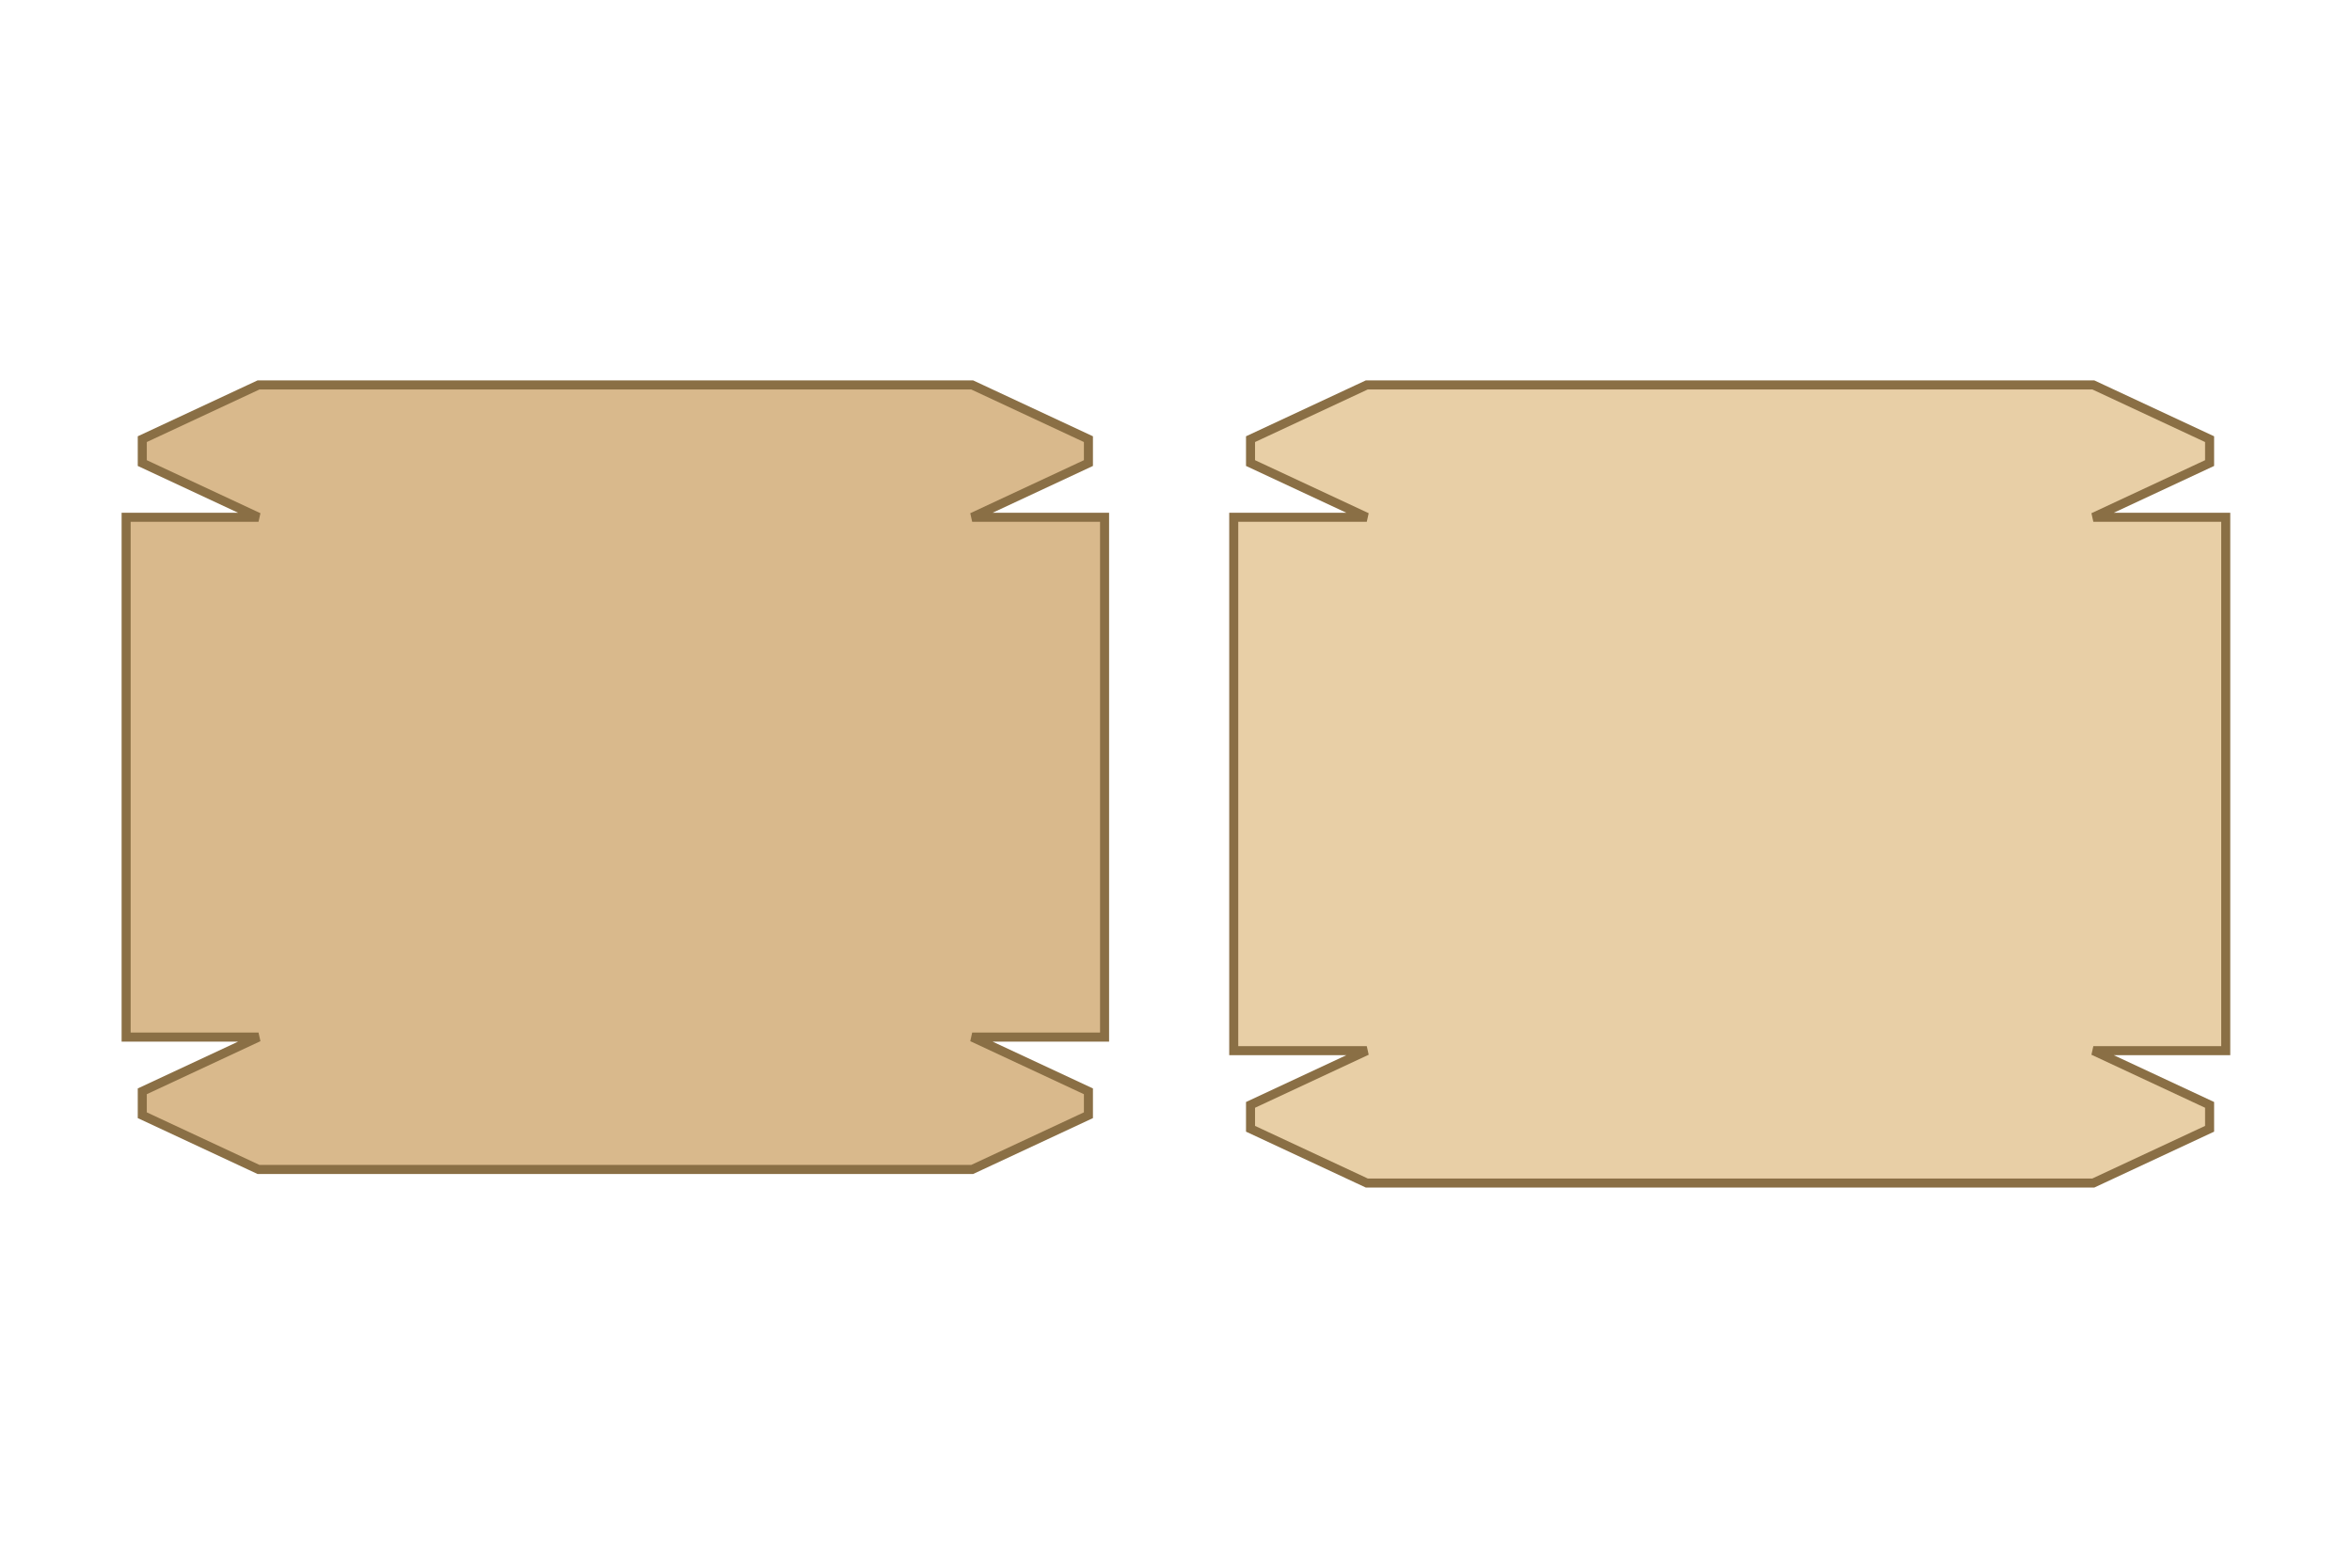
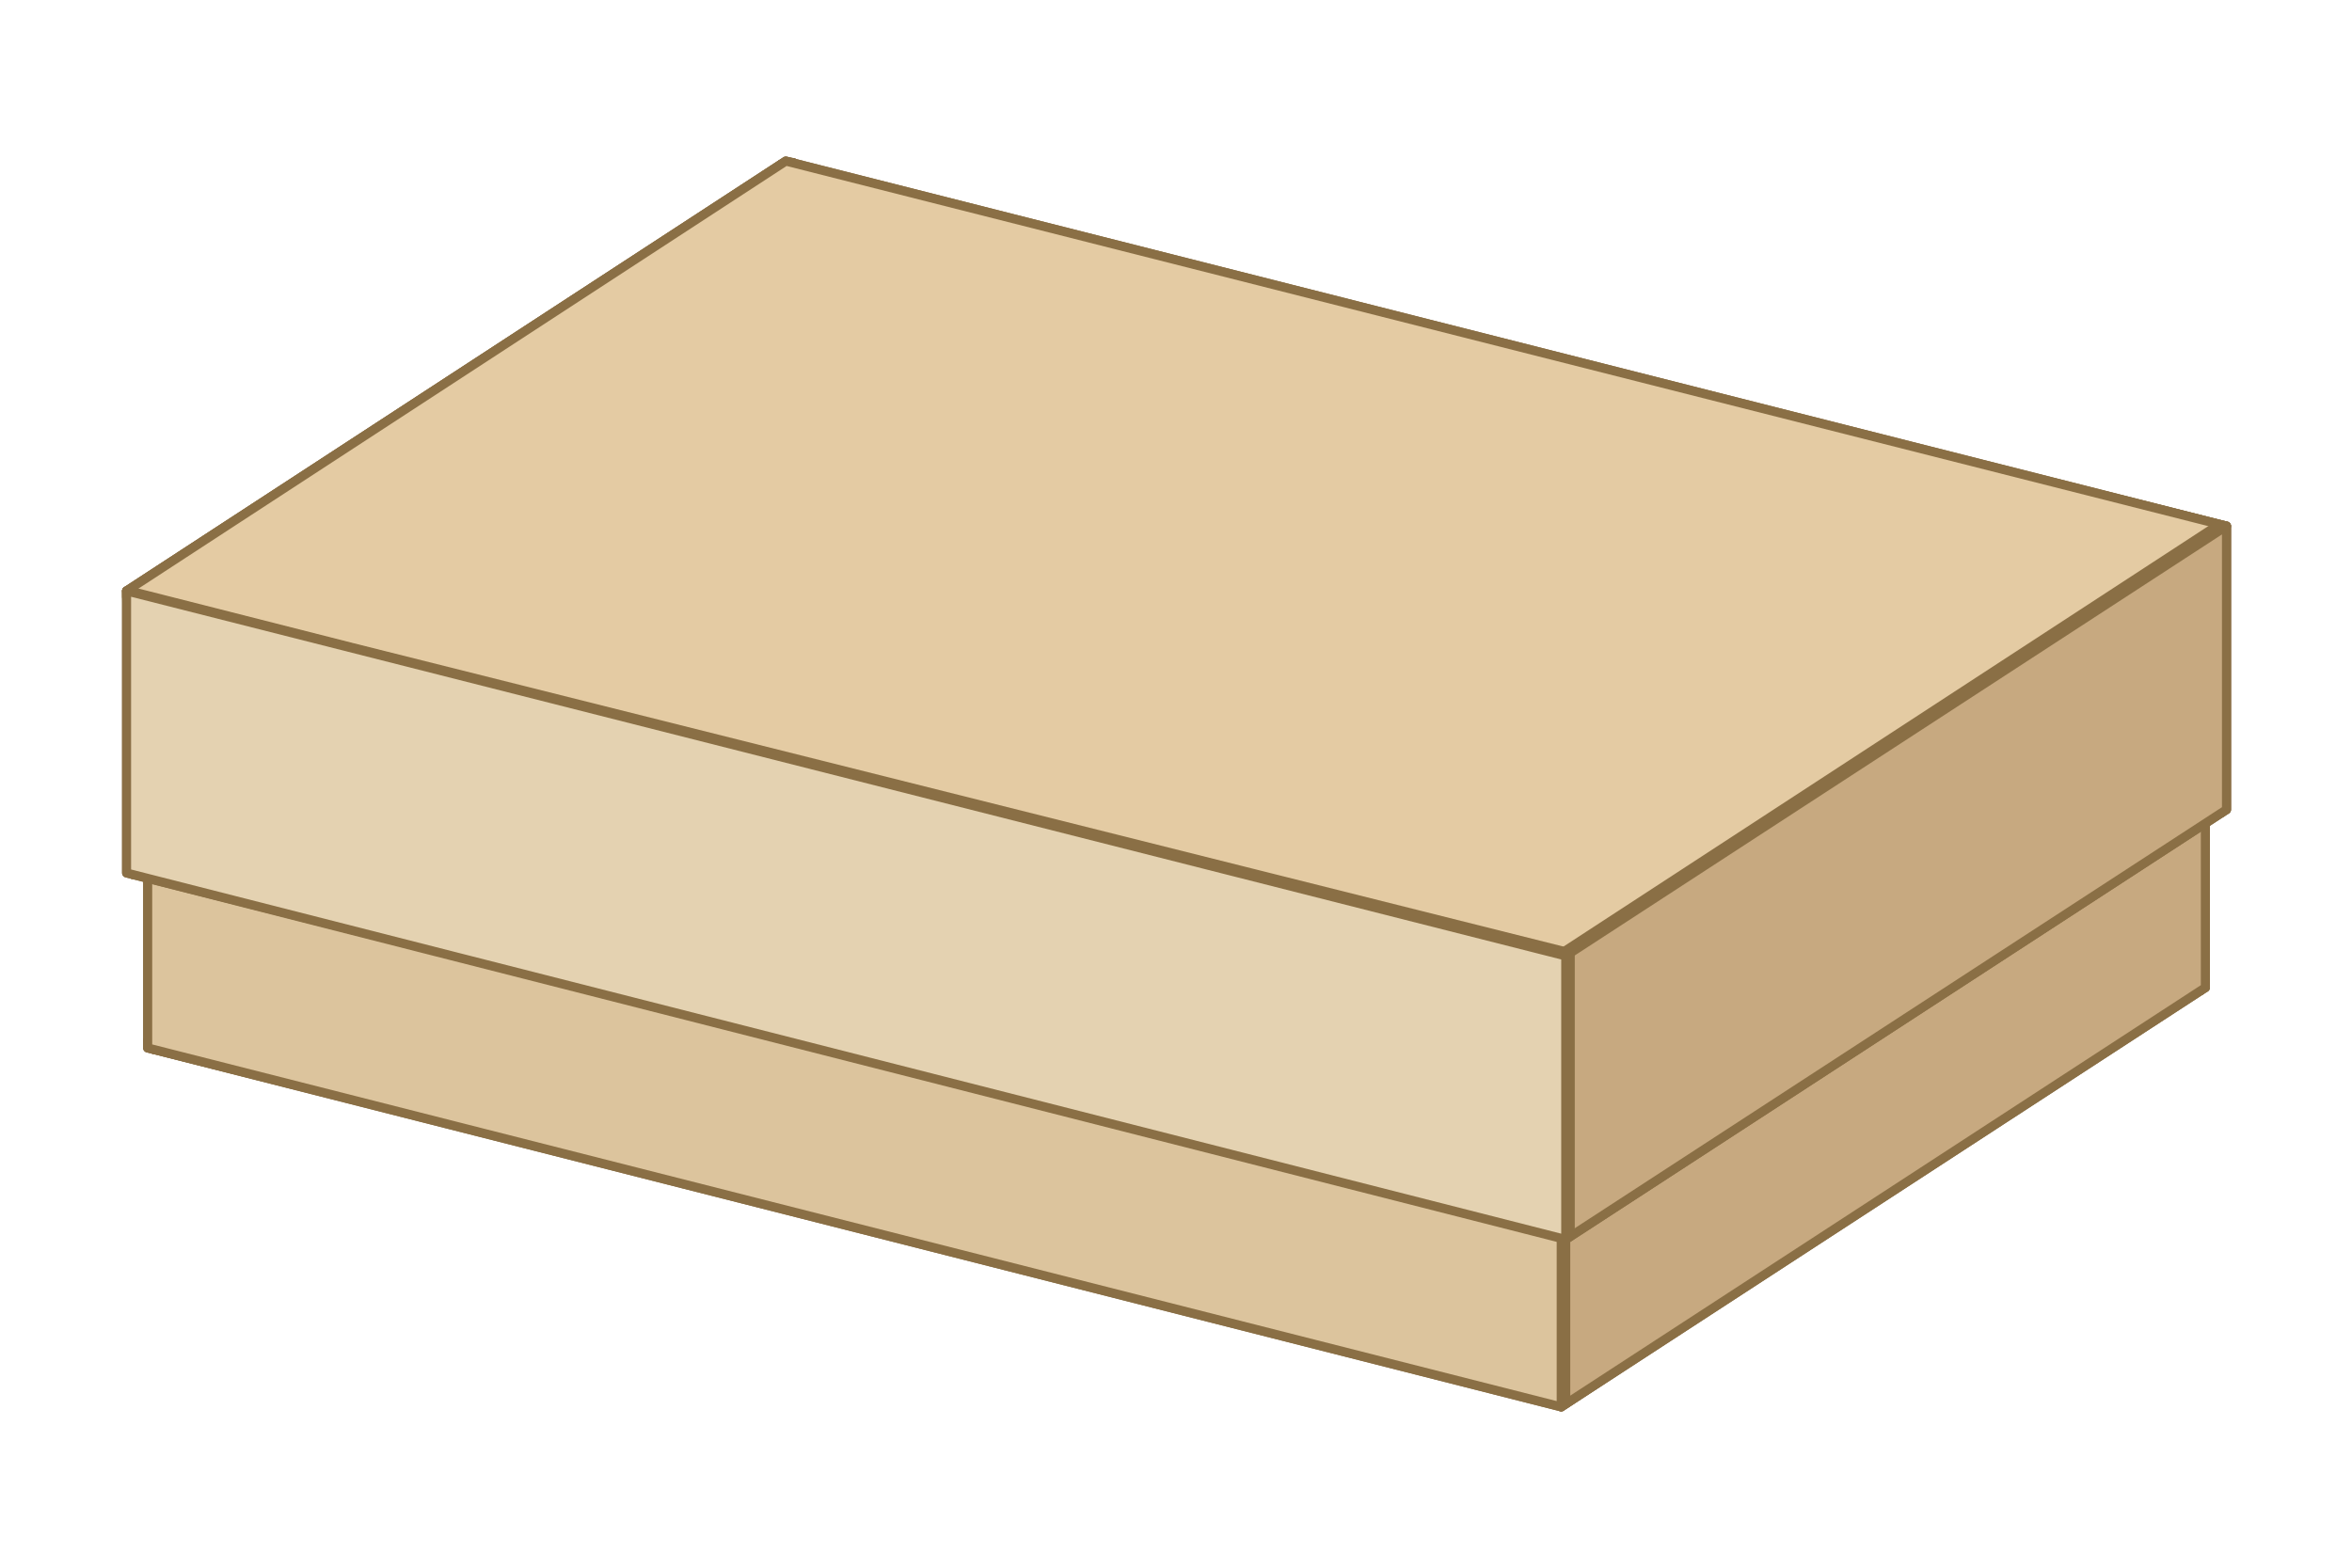
- <svg xmlns="http://www.w3.org/2000/svg" width="300" height="200" viewBox="-40.03 -40.03 364.18 162.62">
-   <path fill="#D9B98C" fill-rule="evenodd" stroke="#8A6F45" stroke-width="1.4" d="m0 101-18-8.4v-3.7l18-8.4h-20.5V0H0l-18-8.4v-3.7l18-8.4h110.5l18 8.4v3.7l-18 8.4H131v80.5h-20.5l18 8.4v3.7l-18 8.4z" />
-   <path fill="#E8CFA6" fill-rule="evenodd" stroke="#8A6F45" stroke-width="1.4" d="m171.6 103.1-18-8.4V91l18-8.4H151V0h20.6l-18-8.4v-3.7l18-8.4h112.5l18 8.4v3.7l-18 8.4h20.5v82.6h-20.5l18 8.4v3.7l-18 8.4z" />
+ <svg xmlns="http://www.w3.org/2000/svg" width="300" height="200" viewBox="-31.09 -53.28 155.91 99.34">
+   <path fill="#bcac92" fill-rule="evenodd" stroke="#8A6F45" stroke-linejoin="round" stroke-width=".6" d="m21.3-32.6 93.8 23.8V9.9l-94-23.6v-18.8Zm0 18.7 93.5 23.8V-8.6L21.3-32.4Z" />
+   <path fill="#e4d2b1" fill-rule="evenodd" stroke="#8A6F45" stroke-linejoin="round" stroke-width=".6" d="m21.1-32.5 93.7 23.9v18.7L21.1-13.7Z" />
+   <path fill="#b09873" fill-rule="evenodd" stroke="#8A6F45" stroke-linejoin="round" stroke-width=".6" d="M21.8-32.5v18.7L-20.9 14l-.4-18.9 42.6-27.7Zm-.5 18.6v-18.3L-20.9-4.7v18.3Z" />
+   <path fill="#cfb388" fill-rule="evenodd" stroke="#8A6F45" stroke-linejoin="round" stroke-width=".6" d="M21.8-32.5v18.7L-20.9 14V-4.7Z" />
+   <path fill="#b09873" fill-rule="evenodd" stroke="#8A6F45" stroke-linejoin="round" stroke-width=".6" d="m20.7-44.7 95.8 24v18.8L20.7-26Zm.3 18.5L116.2-2v-18.5L21-44.7Z" />
+   <path fill="#d6b98c" fill-rule="evenodd" stroke="#8A6F45" stroke-linejoin="round" stroke-width=".6" d="M116.2-1.7 20.7-26v-18.7l95.5 24.2Z" />
+   <path fill="#b5a181" fill-rule="evenodd" stroke="#8A6F45" stroke-linejoin="round" stroke-width=".6" d="M21.5-44.8v18.7L-22.3 2.4l-.4-18.8L21-44.9ZM21-26.2v-18.3l-43.3 28.2V2Z" />
+   <path fill="#d5be98" fill-rule="evenodd" stroke="#8A6F45" stroke-linejoin="round" stroke-width=".6" d="M21.5-44.8v18.7L-22.3 2.4v-18.7Z" />
+   <path fill="#a9906d" fill-rule="evenodd" stroke="#8A6F45" stroke-linejoin="round" stroke-width=".6" d="m-21.3 13.4 42.6-27.8 93.8 23.9-42.7 28.2-93.7-23.8Zm42.6-27.3-42.1 27.4 93.2 23.7 42.1-27.4Z" />
+   <path fill="#d5b689" fill-rule="evenodd" stroke="#8A6F45" stroke-linejoin="round" stroke-width=".6" d="m21.3-14.4 93.8 23.9-42.7 27.7-93.7-23.8Z" />
+   <path fill="#a9906d" fill-rule="evenodd" stroke="#8A6F45" stroke-linejoin="round" stroke-width=".6" d="M115.1-8.8V9.9L72.4 37.7 72 18.9l42.6-27.8Zm-.5 18.6V-8.5L72.4 19v18.3Z" />
+   <path fill="#c7a980" fill-rule="evenodd" stroke="#8A6F45" stroke-linejoin="round" stroke-width=".6" d="M115.1 9.9V-8.8L72.4 19v18.7Z" />
+   <path fill="#b5a181" fill-rule="evenodd" stroke="#8A6F45" stroke-linejoin="round" stroke-width=".6" d="m-21.3-4.9 94 23.7v18.7l-94-23.6Zm.2 18.6 93.5 23.8V19L-21.1-4.8Z" />
+   <path fill="#dcc49d" fill-rule="evenodd" stroke="#8A6F45" stroke-linejoin="round" stroke-width=".6" d="m-21.3 13.9 93.7 23.8V19L-21.3-4.9Z" />
+   <path fill="#b5a181" fill-rule="evenodd" stroke="#8A6F45" stroke-linejoin="round" stroke-width=".6" d="M-22.7-16.4 21-44.9l95.5 24.2-43.8 29L-22.7-16ZM72.7 7.8l43.2-28.1L21-44.5l-43.2 28.2Z" />
+   <path fill="#e4cba3" fill-rule="evenodd" stroke="#8A6F45" stroke-linejoin="round" stroke-width=".6" d="M116.5-20.7 21-44.9l-43.7 28.5L72.7 7.8Z" />
+   <path fill="#a9906d" fill-rule="evenodd" stroke="#8A6F45" stroke-linejoin="round" stroke-width=".6" d="M116.5-20.7v18.8L72.7 26.6l-.4-18.9L116-20.8ZM116-2v-18.4L72.7 7.8v18.4Z" />
+   <path fill="#c7a980" fill-rule="evenodd" stroke="#8A6F45" stroke-linejoin="round" stroke-width=".6" d="M116.5-1.9v-18.8L72.7 7.8v18.8Z" />
+   <path fill="#bcac92" fill-rule="evenodd" stroke="#8A6F45" stroke-linejoin="round" stroke-width=".6" d="M-22.7-16.4 73 7.6v18.8L-22.7 2.3Zm.2 18.5 95.2 24.2V7.8l-95.2-24.2Z" />
+   <path fill="#e4d2b1" fill-rule="evenodd" stroke="#8A6F45" stroke-linejoin="round" stroke-width=".6" d="m72.7 7.8-95.4-24.2V2.3l95.4 24.3Z" />
</svg>
